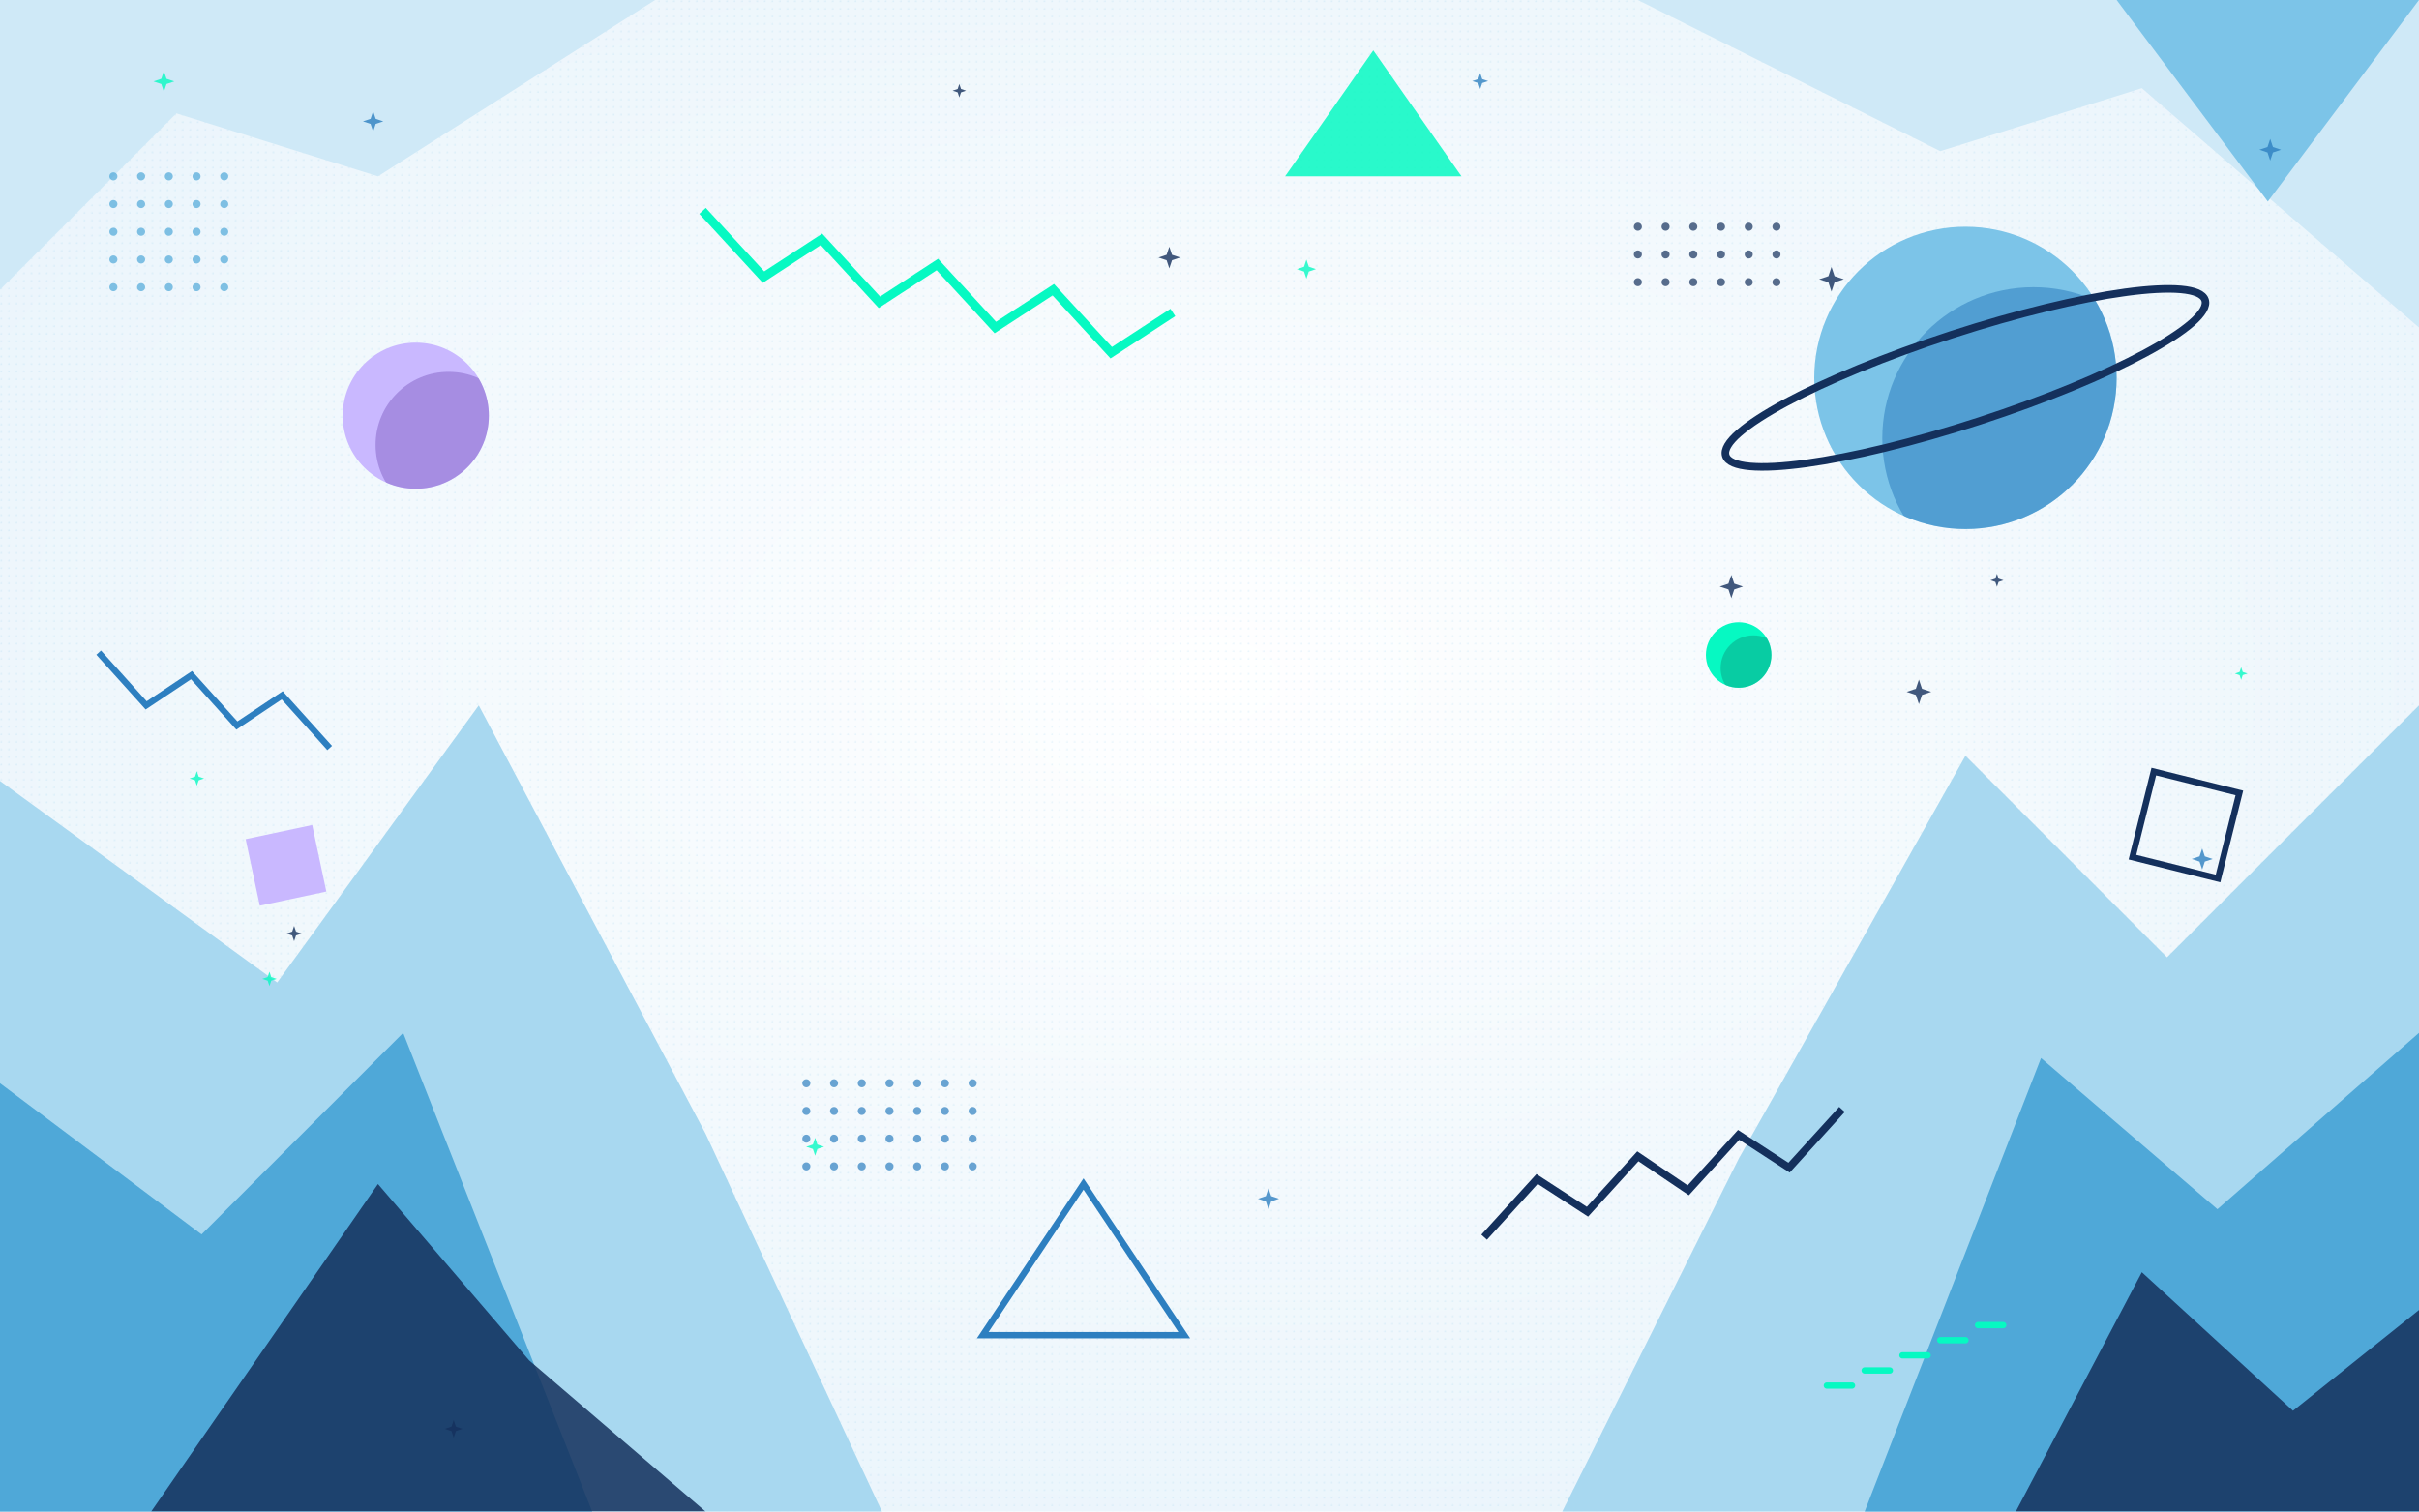
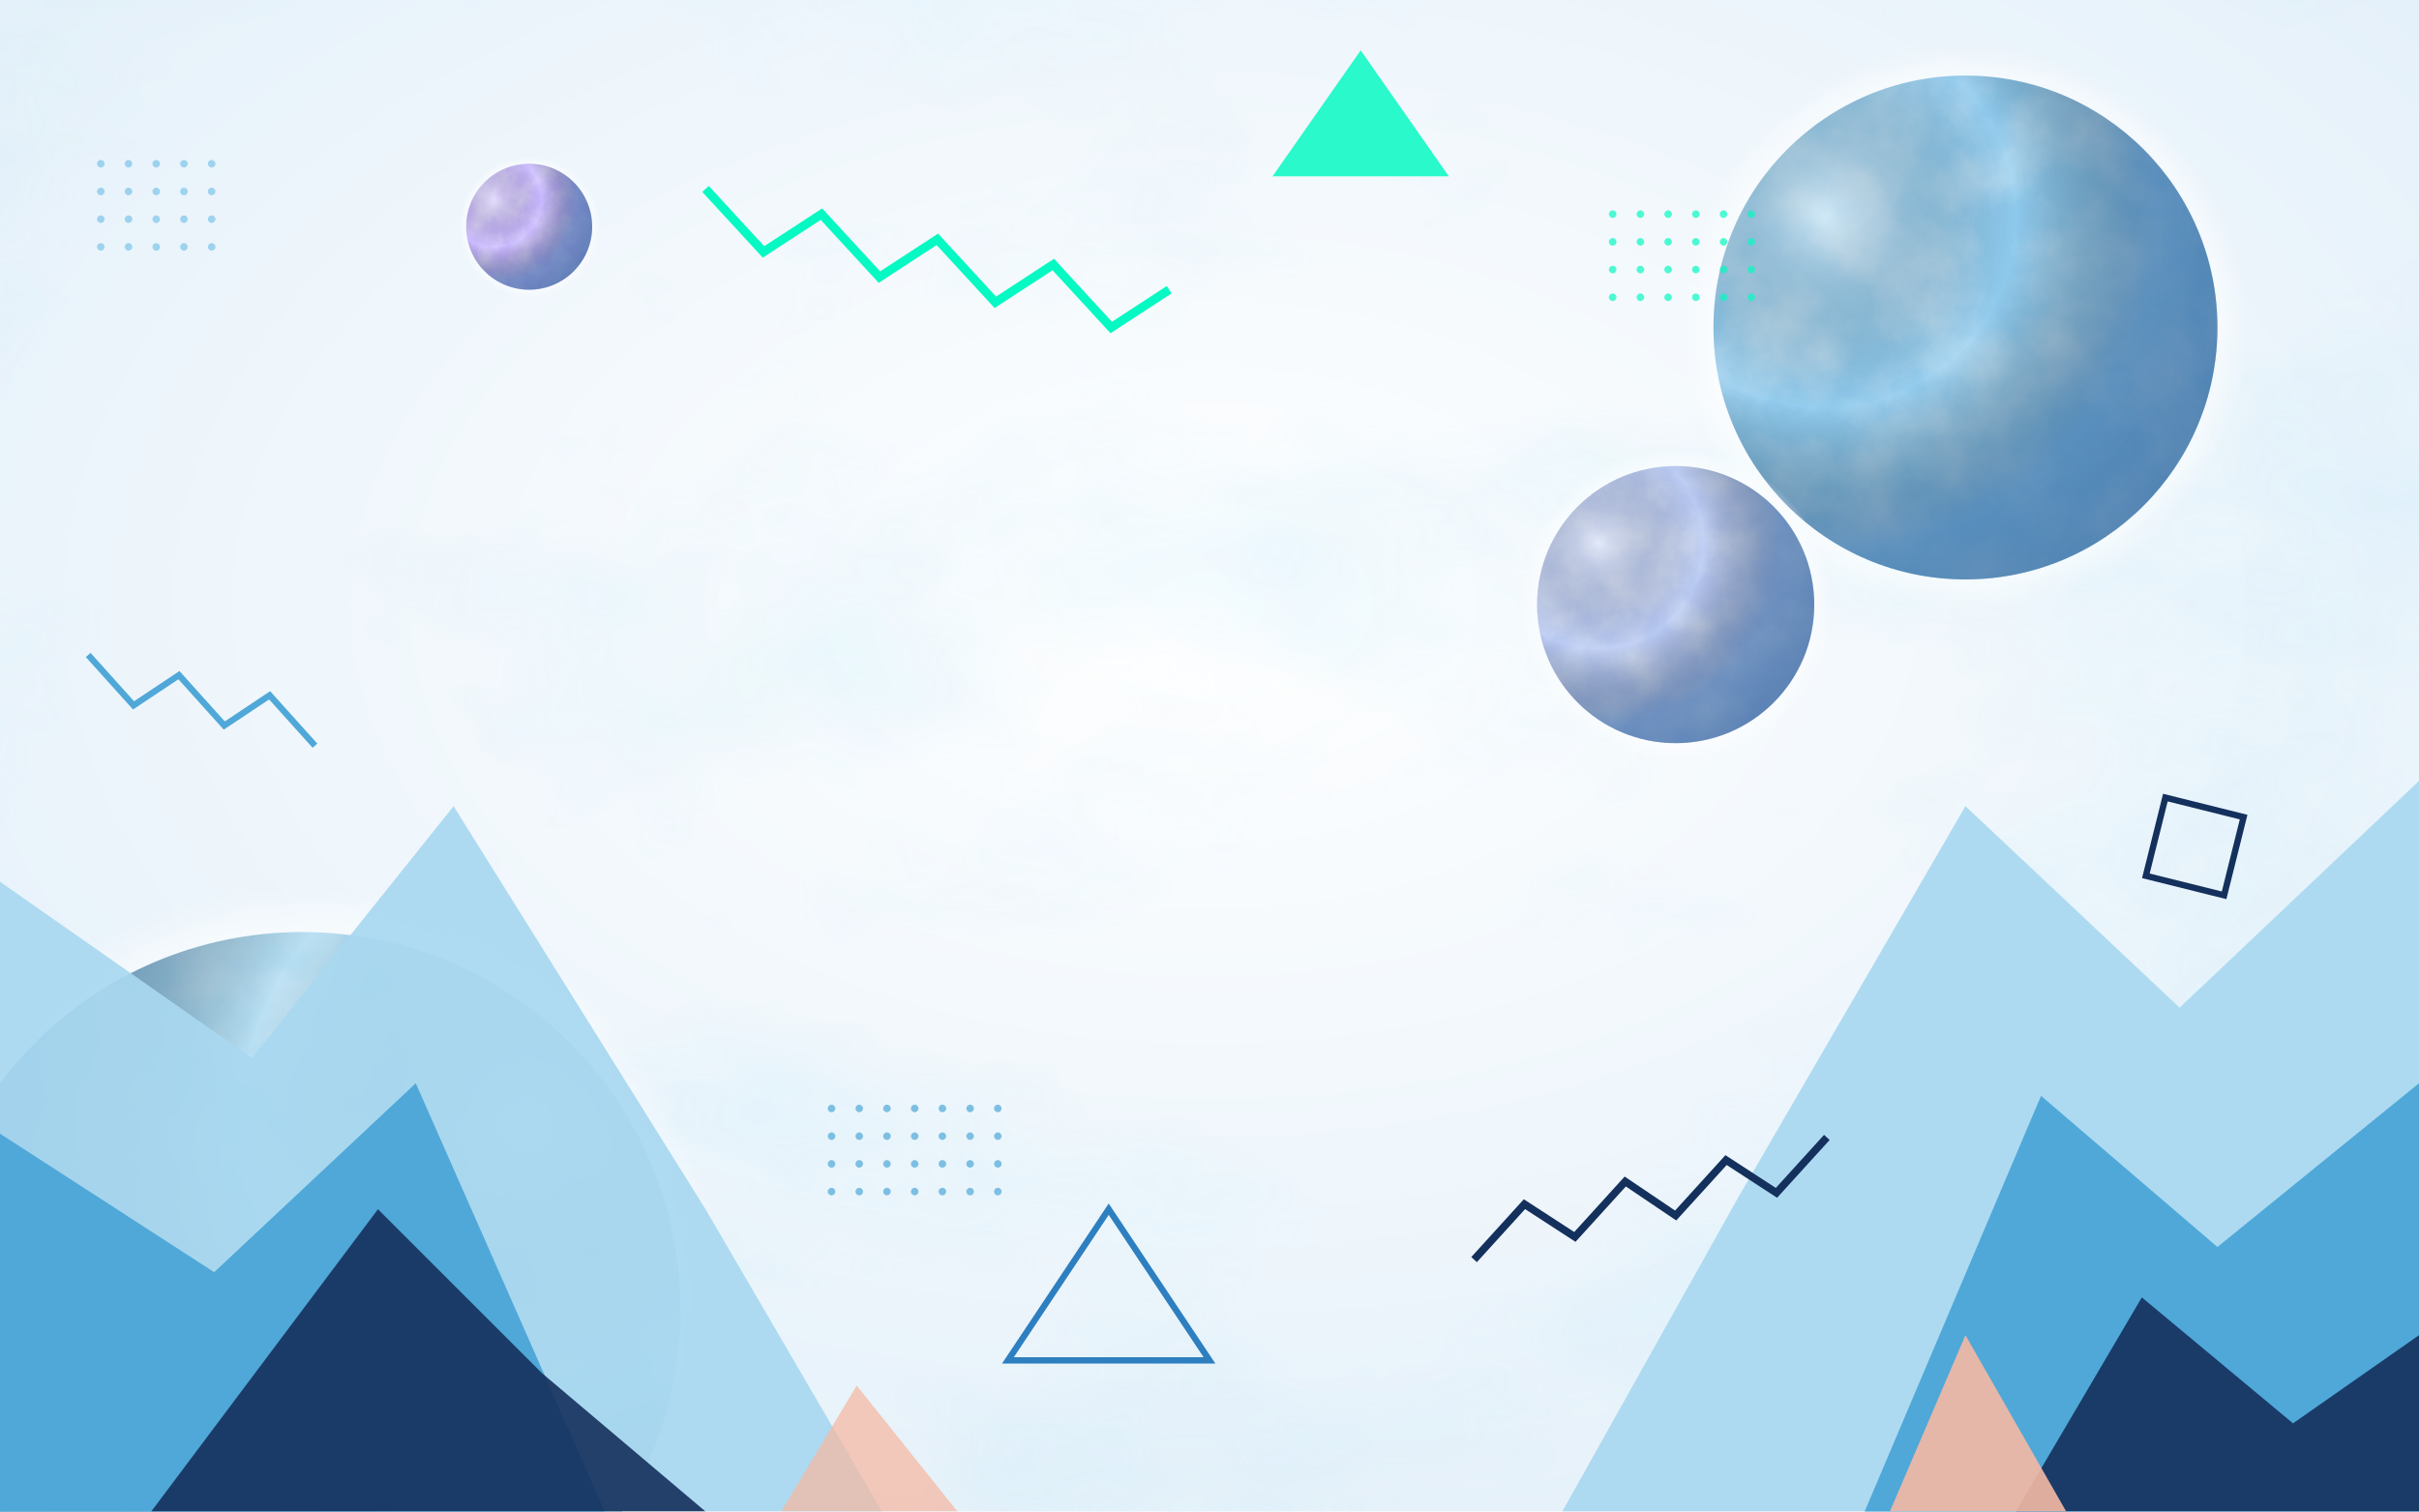
<svg xmlns="http://www.w3.org/2000/svg" viewBox="0 0 1920 1200" preserveAspectRatio="xMidYMid slice">
  <defs>
-     <radialGradient id="bg" cx="0.5" cy="0.45" r="0.8">
+     <radialGradient id="bg" cx="0.5" cy="0.4" r="0.85">
      <stop offset="0" stop-color="#ffffff" />
-       <stop offset="1" stop-color="#e3f1fa" />
+       <stop offset="1" stop-color="#dcecf8" />
    </radialGradient>
-     <pattern id="grain" width="6" height="6" patternUnits="userSpaceOnUse">
-       <circle cx="1" cy="1" r="0.6" fill="#7cc4e8" opacity="0.25" />
-     </pattern>
+     <radialGradient id="sg">
+       <stop offset="0" stop-color="#bfe0ff" stop-opacity="0.9" />
+       <stop offset="1" stop-color="#bfe0ff" stop-opacity="0" />
+     </radialGradient>
+     <filter id="neb" x="0" y="0" width="100%" height="100%">
+       <feTurbulence type="fractalNoise" baseFrequency="0.002 0.003" numOctaves="5" seed="12" />
+       <feColorMatrix type="matrix" values="0 0 0 0 0.5  0 0 0 0 0.8  0 0 0 0 0.95  0 0 0 2.2 -1.1" />
+     </filter>
  </defs>
  <rect width="1920" height="1200" fill="url(#bg)" />
-   <rect width="1920" height="1200" fill="url(#grain)" />
-   <polygon points="0,1200 0,620 220,780 380,560 560,900 700,1200" fill="#a8d8f0" opacity="1" />
-   <polygon points="0,1200 0,860 160,980 320,820 470,1200" fill="#4fa8d8" opacity="1" />
-   <polygon points="120,1200 300,940 420,1080 560,1200" fill="#14305c" opacity="0.85" />
-   <polygon points="1920,1200 1920,560 1720,760 1560,600 1380,920 1240,1200" fill="#a8d8f0" opacity="1" />
-   <polygon points="1920,1200 1920,820 1760,960 1620,840 1480,1200" fill="#4fa8d8" opacity="1" />
-   <polygon points="1600,1200 1700,1010 1820,1120 1920,1040 1920,1200" fill="#14305c" opacity="0.85" />
-   <polygon points="0,0 520,0 300,140 140,90 0,230" fill="#cfe9f7" opacity="1" />
-   <polygon points="1920,0 1300,0 1540,120 1700,70 1920,260" fill="#cfe9f7" opacity="1" />
-   <polygon points="1920,0 1680,0 1800,160" fill="#7cc4e8" opacity="1" />
-   <circle cx="1560" cy="300" r="120" fill="#7cc4e8" />
-   <clipPath id="fp1560">
-     <circle cx="1560" cy="300" r="120" />
-   </clipPath>
-   <circle cx="1614.0" cy="348.0" r="120" fill="#2d7fc0" clip-path="url(#fp1560)" opacity="0.55" />
-   <ellipse cx="1560" cy="300" rx="200" ry="36" fill="none" stroke="#14305c" stroke-width="6" transform="rotate(-18 1560 300)" />
-   <circle cx="330" cy="330" r="58" fill="#c9b8ff" />
-   <clipPath id="fp330">
-     <circle cx="330" cy="330" r="58" />
-   </clipPath>
-   <circle cx="356.1" cy="353.2" r="58" fill="#8869cb" clip-path="url(#fp330)" opacity="0.55" />
-   <circle cx="1380" cy="520" r="26" fill="#06f9c2" />
-   <clipPath id="fp1380">
-     <circle cx="1380" cy="520" r="26" />
-   </clipPath>
-   <circle cx="1391.7" cy="530.4" r="26" fill="#0aa88a" clip-path="url(#fp1380)" opacity="0.55" />
-   <polyline points="560,170 606,220 652,190 698,240 744,210 790,260 836,230 882,280 928,250" fill="none" stroke="#06f9c2" stroke-width="7" stroke-linejoin="miter" stroke-linecap="square" />
-   <polyline points="1180,980 1220,936 1260,962 1300,918 1340,945 1380,901 1420,927 1460,883" fill="none" stroke="#14305c" stroke-width="6" stroke-linejoin="miter" stroke-linecap="square" />
-   <polyline points="80,520 116,560 152,536 188,576 224,552 260,592" fill="none" stroke="#2d7fc0" stroke-width="5" stroke-linejoin="miter" stroke-linecap="square" />
-   <polygon points="780,1040 860,920 940,1040" fill="none" opacity="1" />
-   <polygon points="780,1060 860,940 940,1060" fill="none" stroke="#2d7fc0" stroke-width="5" />
-   <polygon points="1020,140 1090,40 1160,140" fill="#06f9c2" opacity="0.85" />
-   <rect x="1700" y="620" width="70" height="70" fill="none" stroke="#14305c" stroke-width="5" transform="rotate(14 1735 655)" />
-   <rect x="200" y="660" width="54" height="54" fill="#c9b8ff" transform="rotate(-12 227 687)" />
-   <circle cx="640" cy="860" r="3.2" fill="#2d7fc0" opacity="0.7" />
-   <circle cx="640" cy="882" r="3.2" fill="#2d7fc0" opacity="0.7" />
-   <circle cx="640" cy="904" r="3.2" fill="#2d7fc0" opacity="0.7" />
-   <circle cx="640" cy="926" r="3.2" fill="#2d7fc0" opacity="0.7" />
-   <circle cx="662" cy="860" r="3.2" fill="#2d7fc0" opacity="0.7" />
-   <circle cx="662" cy="882" r="3.2" fill="#2d7fc0" opacity="0.7" />
-   <circle cx="662" cy="904" r="3.2" fill="#2d7fc0" opacity="0.7" />
-   <circle cx="662" cy="926" r="3.2" fill="#2d7fc0" opacity="0.7" />
-   <circle cx="684" cy="860" r="3.2" fill="#2d7fc0" opacity="0.7" />
-   <circle cx="684" cy="882" r="3.2" fill="#2d7fc0" opacity="0.7" />
-   <circle cx="684" cy="904" r="3.2" fill="#2d7fc0" opacity="0.7" />
-   <circle cx="684" cy="926" r="3.2" fill="#2d7fc0" opacity="0.7" />
-   <circle cx="706" cy="860" r="3.2" fill="#2d7fc0" opacity="0.7" />
-   <circle cx="706" cy="882" r="3.2" fill="#2d7fc0" opacity="0.7" />
-   <circle cx="706" cy="904" r="3.2" fill="#2d7fc0" opacity="0.7" />
-   <circle cx="706" cy="926" r="3.2" fill="#2d7fc0" opacity="0.7" />
-   <circle cx="728" cy="860" r="3.2" fill="#2d7fc0" opacity="0.7" />
-   <circle cx="728" cy="882" r="3.2" fill="#2d7fc0" opacity="0.7" />
-   <circle cx="728" cy="904" r="3.2" fill="#2d7fc0" opacity="0.7" />
-   <circle cx="728" cy="926" r="3.2" fill="#2d7fc0" opacity="0.7" />
-   <circle cx="750" cy="860" r="3.2" fill="#2d7fc0" opacity="0.7" />
-   <circle cx="750" cy="882" r="3.2" fill="#2d7fc0" opacity="0.7" />
-   <circle cx="750" cy="904" r="3.2" fill="#2d7fc0" opacity="0.7" />
-   <circle cx="750" cy="926" r="3.2" fill="#2d7fc0" opacity="0.7" />
-   <circle cx="772" cy="860" r="3.2" fill="#2d7fc0" opacity="0.7" />
-   <circle cx="772" cy="882" r="3.2" fill="#2d7fc0" opacity="0.7" />
-   <circle cx="772" cy="904" r="3.2" fill="#2d7fc0" opacity="0.7" />
-   <circle cx="772" cy="926" r="3.2" fill="#2d7fc0" opacity="0.7" />
-   <circle cx="1300" cy="180" r="3.2" fill="#14305c" opacity="0.7" />
-   <circle cx="1300" cy="202" r="3.2" fill="#14305c" opacity="0.7" />
-   <circle cx="1300" cy="224" r="3.2" fill="#14305c" opacity="0.7" />
-   <circle cx="1322" cy="180" r="3.2" fill="#14305c" opacity="0.7" />
-   <circle cx="1322" cy="202" r="3.2" fill="#14305c" opacity="0.7" />
-   <circle cx="1322" cy="224" r="3.2" fill="#14305c" opacity="0.7" />
-   <circle cx="1344" cy="180" r="3.2" fill="#14305c" opacity="0.7" />
-   <circle cx="1344" cy="202" r="3.2" fill="#14305c" opacity="0.7" />
-   <circle cx="1344" cy="224" r="3.2" fill="#14305c" opacity="0.7" />
-   <circle cx="1366" cy="180" r="3.2" fill="#14305c" opacity="0.7" />
-   <circle cx="1366" cy="202" r="3.2" fill="#14305c" opacity="0.7" />
-   <circle cx="1366" cy="224" r="3.2" fill="#14305c" opacity="0.7" />
-   <circle cx="1388" cy="180" r="3.2" fill="#14305c" opacity="0.7" />
-   <circle cx="1388" cy="202" r="3.2" fill="#14305c" opacity="0.7" />
-   <circle cx="1388" cy="224" r="3.2" fill="#14305c" opacity="0.7" />
-   <circle cx="1410" cy="180" r="3.2" fill="#14305c" opacity="0.7" />
-   <circle cx="1410" cy="202" r="3.2" fill="#14305c" opacity="0.7" />
-   <circle cx="1410" cy="224" r="3.2" fill="#14305c" opacity="0.7" />
-   <circle cx="90" cy="140" r="3.2" fill="#4fa8d8" opacity="0.7" />
-   <circle cx="90" cy="162" r="3.2" fill="#4fa8d8" opacity="0.7" />
-   <circle cx="90" cy="184" r="3.2" fill="#4fa8d8" opacity="0.7" />
-   <circle cx="90" cy="206" r="3.2" fill="#4fa8d8" opacity="0.7" />
-   <circle cx="90" cy="228" r="3.2" fill="#4fa8d8" opacity="0.7" />
-   <circle cx="112" cy="140" r="3.2" fill="#4fa8d8" opacity="0.7" />
-   <circle cx="112" cy="162" r="3.2" fill="#4fa8d8" opacity="0.7" />
-   <circle cx="112" cy="184" r="3.2" fill="#4fa8d8" opacity="0.7" />
-   <circle cx="112" cy="206" r="3.2" fill="#4fa8d8" opacity="0.7" />
-   <circle cx="112" cy="228" r="3.2" fill="#4fa8d8" opacity="0.7" />
-   <circle cx="134" cy="140" r="3.2" fill="#4fa8d8" opacity="0.7" />
-   <circle cx="134" cy="162" r="3.2" fill="#4fa8d8" opacity="0.7" />
-   <circle cx="134" cy="184" r="3.2" fill="#4fa8d8" opacity="0.7" />
-   <circle cx="134" cy="206" r="3.2" fill="#4fa8d8" opacity="0.7" />
-   <circle cx="134" cy="228" r="3.2" fill="#4fa8d8" opacity="0.7" />
-   <circle cx="156" cy="140" r="3.2" fill="#4fa8d8" opacity="0.7" />
-   <circle cx="156" cy="162" r="3.2" fill="#4fa8d8" opacity="0.7" />
-   <circle cx="156" cy="184" r="3.2" fill="#4fa8d8" opacity="0.7" />
-   <circle cx="156" cy="206" r="3.2" fill="#4fa8d8" opacity="0.7" />
-   <circle cx="156" cy="228" r="3.2" fill="#4fa8d8" opacity="0.7" />
-   <circle cx="178" cy="140" r="3.2" fill="#4fa8d8" opacity="0.7" />
-   <circle cx="178" cy="162" r="3.2" fill="#4fa8d8" opacity="0.7" />
-   <circle cx="178" cy="184" r="3.2" fill="#4fa8d8" opacity="0.7" />
-   <circle cx="178" cy="206" r="3.2" fill="#4fa8d8" opacity="0.7" />
-   <circle cx="178" cy="228" r="3.2" fill="#4fa8d8" opacity="0.7" />
-   <line x1="1450" y1="1100" x2="1470" y2="1100" stroke="#06f9c2" stroke-width="5" stroke-linecap="round" />
-   <line x1="1480" y1="1088" x2="1500" y2="1088" stroke="#06f9c2" stroke-width="5" stroke-linecap="round" />
-   <line x1="1510" y1="1076" x2="1530" y2="1076" stroke="#06f9c2" stroke-width="5" stroke-linecap="round" />
-   <line x1="1540" y1="1064" x2="1560" y2="1064" stroke="#06f9c2" stroke-width="5" stroke-linecap="round" />
-   <line x1="1570" y1="1052" x2="1590" y2="1052" stroke="#06f9c2" stroke-width="5" stroke-linecap="round" />
-   <path d="M1801.905 110.256L1804.062 116.727L1810.533 118.884L1804.062 121.042L1801.905 127.513L1799.747 121.042L1793.276 118.884L1799.747 116.727Z" fill="#2d7fc0" opacity="0.8" />
-   <path d="M1585.021 455.534L1586.314 459.411L1590.192 460.704L1586.314 461.997L1585.021 465.874L1583.729 461.997L1579.851 460.704L1583.729 459.411Z" fill="#14305c" opacity="0.8" />
-   <path d="M360.1 1127.298L361.866 1132.596L367.165 1134.363L361.866 1136.129L360.1 1141.427L358.334 1136.129L353.035 1134.363L358.334 1132.596Z" fill="#14305c" opacity="0.8" />
-   <path d="M1778.849 529.728L1780.101 533.482L1783.855 534.733L1780.101 535.985L1778.849 539.739L1777.598 535.985L1773.844 534.733L1777.598 533.482Z" fill="#06f9c2" opacity="0.8" />
-   <path d="M761.444 66.645L762.781 70.655L766.791 71.991L762.781 73.328L761.444 77.338L760.107 73.328L756.097 71.991L760.107 70.655Z" fill="#14305c" opacity="0.8" />
-   <path d="M296.164 88.271L298.187 94.342L304.258 96.365L298.187 98.389L296.164 104.459L294.14 98.389L288.07 96.365L294.14 94.342Z" fill="#2d7fc0" opacity="0.8" />
-   <path d="M1747.91 673.58L1749.999 679.847L1756.266 681.936L1749.999 684.025L1747.91 690.291L1745.821 684.025L1739.554 681.936L1745.821 679.847Z" fill="#2d7fc0" opacity="0.8" />
-   <path d="M1036.92 206.067L1038.82 211.768L1044.522 213.669L1038.82 215.57L1036.92 221.271L1035.019 215.57L1029.318 213.669L1035.019 211.768Z" fill="#06f9c2" opacity="0.8" />
-   <path d="M646.988 903.295L648.767 908.632L654.105 910.411L648.767 912.191L646.988 917.528L645.209 912.191L639.871 910.411L645.209 908.632Z" fill="#06f9c2" opacity="0.8" />
-   <path d="M130.081 56.354L132.15 62.56L138.356 64.628L132.15 66.697L130.081 72.903L128.013 66.697L121.807 64.628L128.013 62.56Z" fill="#06f9c2" opacity="0.8" />
-   <path d="M928.111 195.842L930.266 202.304L936.728 204.459L930.266 206.613L928.111 213.075L925.957 206.613L919.495 204.459L925.957 202.304Z" fill="#14305c" opacity="0.8" />
-   <path d="M233.433 735.06L234.955 739.628L239.523 741.15L234.955 742.673L233.433 747.241L231.91 742.673L227.342 741.15L231.91 739.628Z" fill="#14305c" opacity="0.8" />
-   <path d="M1453.681 211.9L1456.131 219.249L1463.48 221.699L1456.131 224.149L1453.681 231.498L1451.232 224.149L1443.883 221.699L1451.232 219.249Z" fill="#14305c" opacity="0.8" />
-   <path d="M1523.089 539.503L1525.529 546.823L1532.849 549.263L1525.529 551.703L1523.089 559.023L1520.649 551.703L1513.329 549.263L1520.649 546.823Z" fill="#14305c" opacity="0.8" />
-   <path d="M1006.852 943.337L1008.943 949.611L1015.217 951.702L1008.943 953.794L1006.852 960.067L1004.761 953.794L998.487 951.702L1004.761 949.611Z" fill="#2d7fc0" opacity="0.8" />
-   <path d="M213.863 771.404L215.295 775.702L219.594 777.135L215.295 778.568L213.863 782.866L212.43 778.568L208.131 777.135L212.43 775.702Z" fill="#06f9c2" opacity="0.8" />
-   <path d="M1174.864 58.049L1176.441 62.781L1181.173 64.358L1176.441 65.936L1174.864 70.668L1173.286 65.936L1168.554 64.358L1173.286 62.781Z" fill="#2d7fc0" opacity="0.8" />
-   <path d="M156.251 612.262L157.696 616.597L162.03 618.042L157.696 619.486L156.251 623.821L154.806 619.486L150.471 618.042L154.806 616.597Z" fill="#06f9c2" opacity="0.8" />
-   <path d="M1374.206 456.43L1376.515 463.359L1383.444 465.669L1376.515 467.978L1374.206 474.907L1371.896 467.978L1364.967 465.669L1371.896 463.359Z" fill="#14305c" opacity="0.8" />
+   <rect width="1920" height="1200" filter="url(#neb)" opacity="0.35" />
+   <radialGradient id="halo3" cx="0.5" cy="0.5" r="0.5">
+     <stop offset="0.82" stop-color="#ffffff" stop-opacity="0" />
+     <stop offset="0.9" stop-color="#ffffff" stop-opacity="0.5" />
+     <stop offset="1" stop-color="#ffffff" stop-opacity="0" />
+   </radialGradient>
+   <circle cx="1560" cy="260" r="224" fill="url(#halo3)" />
+   <clipPath id="pc3">
+     <circle cx="1560" cy="260" r="200" />
+   </clipPath>
+   <filter id="surf3" x="0" y="0" width="100%" height="100%">
+     <feTurbulence type="fractalNoise" baseFrequency="0.016" numOctaves="5" seed="3" />
+     <feColorMatrix type="matrix" values="0 0 0 0 0.95  0 0 0 0 0.98  0 0 0 0 1  0 0 0 1.4 -0.45" />
+   </filter>
+   <radialGradient id="shade3" cx="0.22" cy="0.28" r="1">
+     <stop offset="0" stop-color="#ffffff" stop-opacity="0.45" />
+     <stop offset="0.38" stop-color="#000" stop-opacity="0" />
+     <stop offset="0.66" stop-color="#2d5f96" stop-opacity="0.55" />
+     <stop offset="1" stop-color="#2d5f96" stop-opacity="0.75" />
+   </radialGradient>
+   <g clip-path="url(#pc3)">
+     <circle cx="1560" cy="260" r="200" fill="#8ec9ec" />
+     <rect x="1360" y="60" width="400" height="400" filter="url(#surf3)" opacity="0.55" />
+     <circle cx="1560" cy="260" r="200" fill="url(#shade3)" />
+   </g>
+   <radialGradient id="halo7" cx="0.5" cy="0.5" r="0.5">
+     <stop offset="0.82" stop-color="#ffffff" stop-opacity="0" />
+     <stop offset="0.9" stop-color="#ffffff" stop-opacity="0.5" />
+     <stop offset="1" stop-color="#ffffff" stop-opacity="0" />
+   </radialGradient>
+   <circle cx="1330" cy="480" r="123.2" fill="url(#halo7)" />
+   <clipPath id="pc7">
+     <circle cx="1330" cy="480" r="110" />
+   </clipPath>
+   <filter id="surf7" x="0" y="0" width="100%" height="100%">
+     <feTurbulence type="fractalNoise" baseFrequency="0.029" numOctaves="5" seed="7" />
+     <feColorMatrix type="matrix" values="0 0 0 0 0.95  0 0 0 0 0.98  0 0 0 0 1  0 0 0 1.4 -0.45" />
+   </filter>
+   <radialGradient id="shade7" cx="0.22" cy="0.28" r="1">
+     <stop offset="0" stop-color="#ffffff" stop-opacity="0.45" />
+     <stop offset="0.38" stop-color="#000" stop-opacity="0" />
+     <stop offset="0.66" stop-color="#2d5f96" stop-opacity="0.55" />
+     <stop offset="1" stop-color="#2d5f96" stop-opacity="0.75" />
+   </radialGradient>
+   <g clip-path="url(#pc7)">
+     <circle cx="1330" cy="480" r="110" fill="#b7c8f2" />
+     <rect x="1220" y="370" width="220" height="220" filter="url(#surf7)" opacity="0.55" />
+     <circle cx="1330" cy="480" r="110" fill="url(#shade7)" />
+   </g>
+   <radialGradient id="halo4" cx="0.5" cy="0.5" r="0.5">
+     <stop offset="0.82" stop-color="#ffffff" stop-opacity="0" />
+     <stop offset="0.9" stop-color="#ffffff" stop-opacity="0.5" />
+     <stop offset="1" stop-color="#ffffff" stop-opacity="0" />
+   </radialGradient>
+   <circle cx="420" cy="180" r="56" fill="url(#halo4)" />
+   <clipPath id="pc4">
+     <circle cx="420" cy="180" r="50" />
+   </clipPath>
+   <filter id="surf4" x="0" y="0" width="100%" height="100%">
+     <feTurbulence type="fractalNoise" baseFrequency="0.064" numOctaves="5" seed="4" />
+     <feColorMatrix type="matrix" values="0 0 0 0 0.95  0 0 0 0 0.98  0 0 0 0 1  0 0 0 1.4 -0.45" />
+   </filter>
+   <radialGradient id="shade4" cx="0.22" cy="0.28" r="1">
+     <stop offset="0" stop-color="#ffffff" stop-opacity="0.45" />
+     <stop offset="0.38" stop-color="#000" stop-opacity="0" />
+     <stop offset="0.66" stop-color="#2d5f96" stop-opacity="0.55" />
+     <stop offset="1" stop-color="#2d5f96" stop-opacity="0.75" />
+   </radialGradient>
+   <g clip-path="url(#pc4)">
+     <circle cx="420" cy="180" r="50" fill="#c9b8ff" />
+     <rect x="370" y="130" width="100" height="100" filter="url(#surf4)" opacity="0.55" />
+     <circle cx="420" cy="180" r="50" fill="url(#shade4)" />
+   </g>
+   <radialGradient id="halo9" cx="0.5" cy="0.5" r="0.5">
+     <stop offset="0.82" stop-color="#ffffff" stop-opacity="0" />
+     <stop offset="0.9" stop-color="#ffffff" stop-opacity="0.5" />
+     <stop offset="1" stop-color="#ffffff" stop-opacity="0" />
+   </radialGradient>
+   <circle cx="240" cy="1040" r="336" fill="url(#halo9)" />
+   <clipPath id="pc9">
+     <circle cx="240" cy="1040" r="300" />
+   </clipPath>
+   <filter id="surf9" x="0" y="0" width="100%" height="100%">
+     <feTurbulence type="fractalNoise" baseFrequency="0.011" numOctaves="5" seed="9" />
+     <feColorMatrix type="matrix" values="0 0 0 0 0.95  0 0 0 0 0.98  0 0 0 0 1  0 0 0 1.4 -0.45" />
+   </filter>
+   <radialGradient id="shade9" cx="0.80" cy="0.25" r="1">
+     <stop offset="0" stop-color="#ffffff" stop-opacity="0.45" />
+     <stop offset="0.38" stop-color="#000" stop-opacity="0" />
+     <stop offset="0.66" stop-color="#2d5f96" stop-opacity="0.55" />
+     <stop offset="1" stop-color="#2d5f96" stop-opacity="0.75" />
+   </radialGradient>
+   <g clip-path="url(#pc9)">
+     <circle cx="240" cy="1040" r="300" fill="#a8d8f0" />
+     <rect x="-60" y="740" width="600" height="600" filter="url(#surf9)" opacity="0.55" />
+     <circle cx="240" cy="1040" r="300" fill="url(#shade9)" />
+   </g>
+   <polygon points="0,1200 0,700 200,840 360,640 560,960 700,1200" fill="#a8d8f0" opacity="0.92" />
+   <polygon points="0,1200 0,900 170,1010 330,860 480,1200" fill="#4fa8d8" opacity="1" />
+   <polygon points="120,1200 300,960 430,1090 560,1200" fill="#14305c" opacity="0.9" />
+   <polygon points="1920,1200 1920,620 1730,800 1560,640 1380,950 1240,1200" fill="#a8d8f0" opacity="0.92" />
+   <polygon points="1920,1200 1920,860 1760,990 1620,870 1480,1200" fill="#4fa8d8" opacity="1" />
+   <polygon points="1600,1200 1700,1030 1820,1130 1920,1060 1920,1200" fill="#14305c" opacity="0.9" />
+   <polygon points="1500,1200 1560,1060 1640,1200" fill="#f4b9a4" opacity="0.9" />
+   <polygon points="620,1200 680,1100 760,1200" fill="#f4b9a4" opacity="0.75" />
+   <polyline points="560,150 606,200 652,170 698,220 744,190 790,240 836,210 882,260 928,230" fill="none" stroke="#06f9c2" stroke-width="7" stroke-linejoin="miter" />
+   <polyline points="1170,1000 1210,956 1250,982 1290,938 1330,965 1370,921 1410,947 1450,903" fill="none" stroke="#14305c" stroke-width="6" stroke-linejoin="miter" />
+   <polyline points="70,520 106,560 142,536 178,576 214,552 250,592" fill="none" stroke="#4fa8d8" stroke-width="5" stroke-linejoin="miter" />
+   <circle cx="660" cy="880" r="3" fill="#4fa8d8" opacity="0.7" />
+   <circle cx="660" cy="902" r="3" fill="#4fa8d8" opacity="0.7" />
+   <circle cx="660" cy="924" r="3" fill="#4fa8d8" opacity="0.7" />
+   <circle cx="660" cy="946" r="3" fill="#4fa8d8" opacity="0.7" />
+   <circle cx="682" cy="880" r="3" fill="#4fa8d8" opacity="0.7" />
+   <circle cx="682" cy="902" r="3" fill="#4fa8d8" opacity="0.7" />
+   <circle cx="682" cy="924" r="3" fill="#4fa8d8" opacity="0.7" />
+   <circle cx="682" cy="946" r="3" fill="#4fa8d8" opacity="0.7" />
+   <circle cx="704" cy="880" r="3" fill="#4fa8d8" opacity="0.7" />
+   <circle cx="704" cy="902" r="3" fill="#4fa8d8" opacity="0.7" />
+   <circle cx="704" cy="924" r="3" fill="#4fa8d8" opacity="0.7" />
+   <circle cx="704" cy="946" r="3" fill="#4fa8d8" opacity="0.7" />
+   <circle cx="726" cy="880" r="3" fill="#4fa8d8" opacity="0.7" />
+   <circle cx="726" cy="902" r="3" fill="#4fa8d8" opacity="0.7" />
+   <circle cx="726" cy="924" r="3" fill="#4fa8d8" opacity="0.7" />
+   <circle cx="726" cy="946" r="3" fill="#4fa8d8" opacity="0.7" />
+   <circle cx="748" cy="880" r="3" fill="#4fa8d8" opacity="0.7" />
+   <circle cx="748" cy="902" r="3" fill="#4fa8d8" opacity="0.7" />
+   <circle cx="748" cy="924" r="3" fill="#4fa8d8" opacity="0.7" />
+   <circle cx="748" cy="946" r="3" fill="#4fa8d8" opacity="0.7" />
+   <circle cx="770" cy="880" r="3" fill="#4fa8d8" opacity="0.7" />
+   <circle cx="770" cy="902" r="3" fill="#4fa8d8" opacity="0.7" />
+   <circle cx="770" cy="924" r="3" fill="#4fa8d8" opacity="0.7" />
+   <circle cx="770" cy="946" r="3" fill="#4fa8d8" opacity="0.7" />
+   <circle cx="792" cy="880" r="3" fill="#4fa8d8" opacity="0.7" />
+   <circle cx="792" cy="902" r="3" fill="#4fa8d8" opacity="0.7" />
+   <circle cx="792" cy="924" r="3" fill="#4fa8d8" opacity="0.7" />
+   <circle cx="792" cy="946" r="3" fill="#4fa8d8" opacity="0.7" />
+   <circle cx="1280" cy="170" r="3" fill="#06f9c2" opacity="0.7" />
+   <circle cx="1280" cy="192" r="3" fill="#06f9c2" opacity="0.7" />
+   <circle cx="1280" cy="214" r="3" fill="#06f9c2" opacity="0.7" />
+   <circle cx="1280" cy="236" r="3" fill="#06f9c2" opacity="0.7" />
+   <circle cx="1302" cy="170" r="3" fill="#06f9c2" opacity="0.7" />
+   <circle cx="1302" cy="192" r="3" fill="#06f9c2" opacity="0.7" />
+   <circle cx="1302" cy="214" r="3" fill="#06f9c2" opacity="0.7" />
+   <circle cx="1302" cy="236" r="3" fill="#06f9c2" opacity="0.7" />
+   <circle cx="1324" cy="170" r="3" fill="#06f9c2" opacity="0.7" />
+   <circle cx="1324" cy="192" r="3" fill="#06f9c2" opacity="0.7" />
+   <circle cx="1324" cy="214" r="3" fill="#06f9c2" opacity="0.7" />
+   <circle cx="1324" cy="236" r="3" fill="#06f9c2" opacity="0.7" />
+   <circle cx="1346" cy="170" r="3" fill="#06f9c2" opacity="0.7" />
+   <circle cx="1346" cy="192" r="3" fill="#06f9c2" opacity="0.7" />
+   <circle cx="1346" cy="214" r="3" fill="#06f9c2" opacity="0.7" />
+   <circle cx="1346" cy="236" r="3" fill="#06f9c2" opacity="0.7" />
+   <circle cx="1368" cy="170" r="3" fill="#06f9c2" opacity="0.7" />
+   <circle cx="1368" cy="192" r="3" fill="#06f9c2" opacity="0.7" />
+   <circle cx="1368" cy="214" r="3" fill="#06f9c2" opacity="0.7" />
+   <circle cx="1368" cy="236" r="3" fill="#06f9c2" opacity="0.7" />
+   <circle cx="1390" cy="170" r="3" fill="#06f9c2" opacity="0.7" />
+   <circle cx="1390" cy="192" r="3" fill="#06f9c2" opacity="0.7" />
+   <circle cx="1390" cy="214" r="3" fill="#06f9c2" opacity="0.7" />
+   <circle cx="1390" cy="236" r="3" fill="#06f9c2" opacity="0.7" />
+   <circle cx="80" cy="130" r="3" fill="#7cc4e8" opacity="0.7" />
+   <circle cx="80" cy="152" r="3" fill="#7cc4e8" opacity="0.7" />
+   <circle cx="80" cy="174" r="3" fill="#7cc4e8" opacity="0.7" />
+   <circle cx="80" cy="196" r="3" fill="#7cc4e8" opacity="0.7" />
+   <circle cx="102" cy="130" r="3" fill="#7cc4e8" opacity="0.7" />
+   <circle cx="102" cy="152" r="3" fill="#7cc4e8" opacity="0.7" />
+   <circle cx="102" cy="174" r="3" fill="#7cc4e8" opacity="0.7" />
+   <circle cx="102" cy="196" r="3" fill="#7cc4e8" opacity="0.7" />
+   <circle cx="124" cy="130" r="3" fill="#7cc4e8" opacity="0.7" />
+   <circle cx="124" cy="152" r="3" fill="#7cc4e8" opacity="0.7" />
+   <circle cx="124" cy="174" r="3" fill="#7cc4e8" opacity="0.7" />
+   <circle cx="124" cy="196" r="3" fill="#7cc4e8" opacity="0.7" />
+   <circle cx="146" cy="130" r="3" fill="#7cc4e8" opacity="0.7" />
+   <circle cx="146" cy="152" r="3" fill="#7cc4e8" opacity="0.7" />
+   <circle cx="146" cy="174" r="3" fill="#7cc4e8" opacity="0.7" />
+   <circle cx="146" cy="196" r="3" fill="#7cc4e8" opacity="0.7" />
+   <circle cx="168" cy="130" r="3" fill="#7cc4e8" opacity="0.7" />
+   <circle cx="168" cy="152" r="3" fill="#7cc4e8" opacity="0.7" />
+   <circle cx="168" cy="174" r="3" fill="#7cc4e8" opacity="0.7" />
+   <circle cx="168" cy="196" r="3" fill="#7cc4e8" opacity="0.7" />
+   <polygon points="800,1080 880,960 960,1080" fill="none" stroke="#2d7fc0" stroke-width="5" />
+   <rect x="1710" y="640" width="64" height="64" fill="none" stroke="#14305c" stroke-width="5" transform="rotate(14 1742 672)" />
+   <polygon points="1010,140 1080,40 1150,140" fill="#06f9c2" opacity="0.85" />
</svg>
